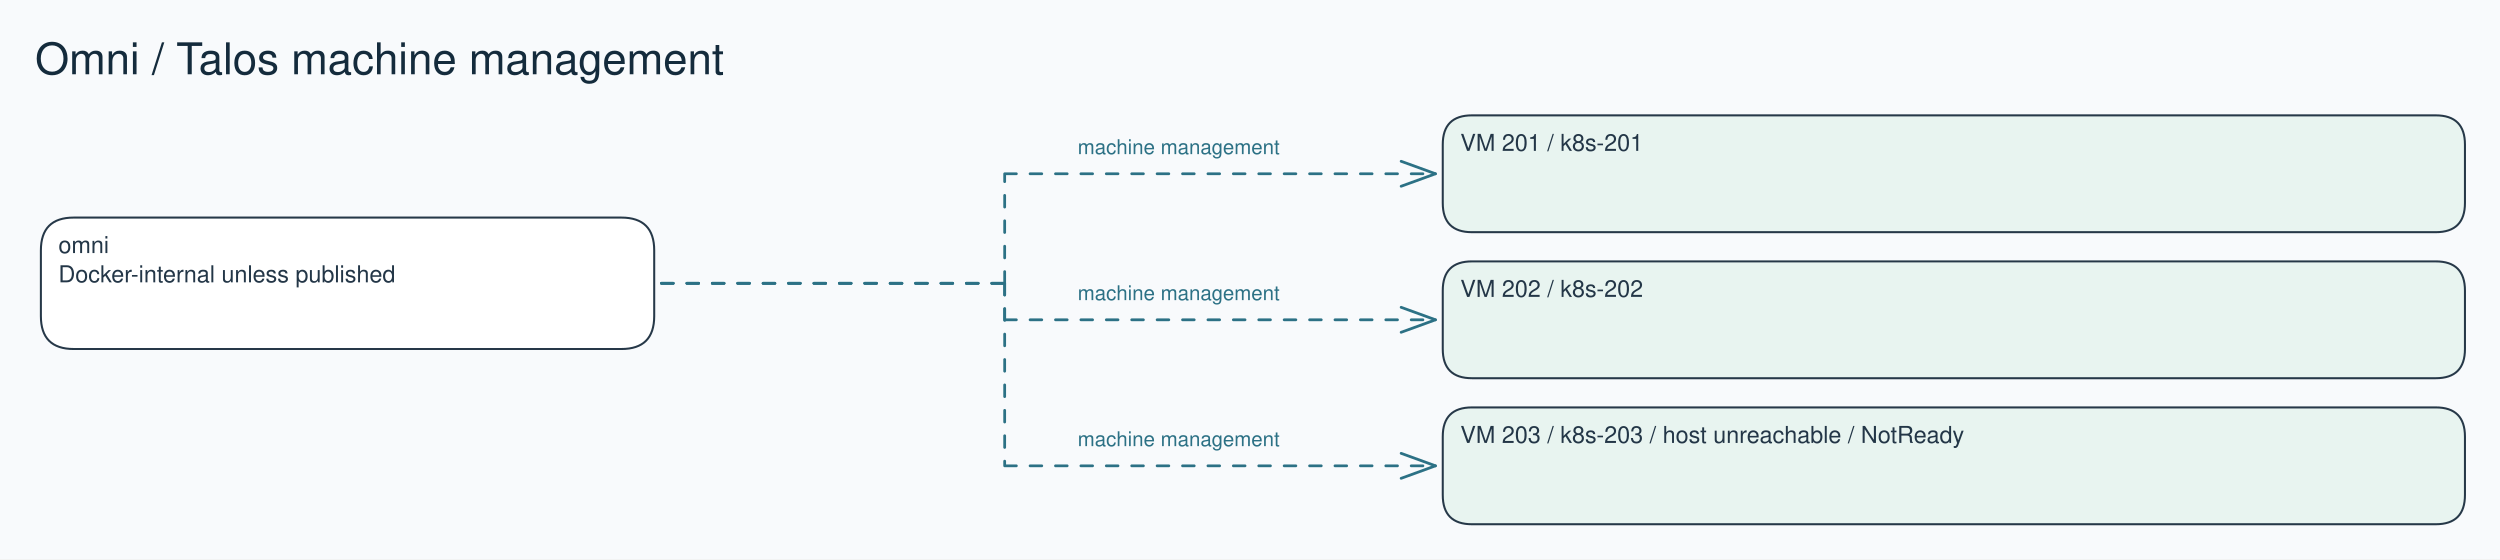
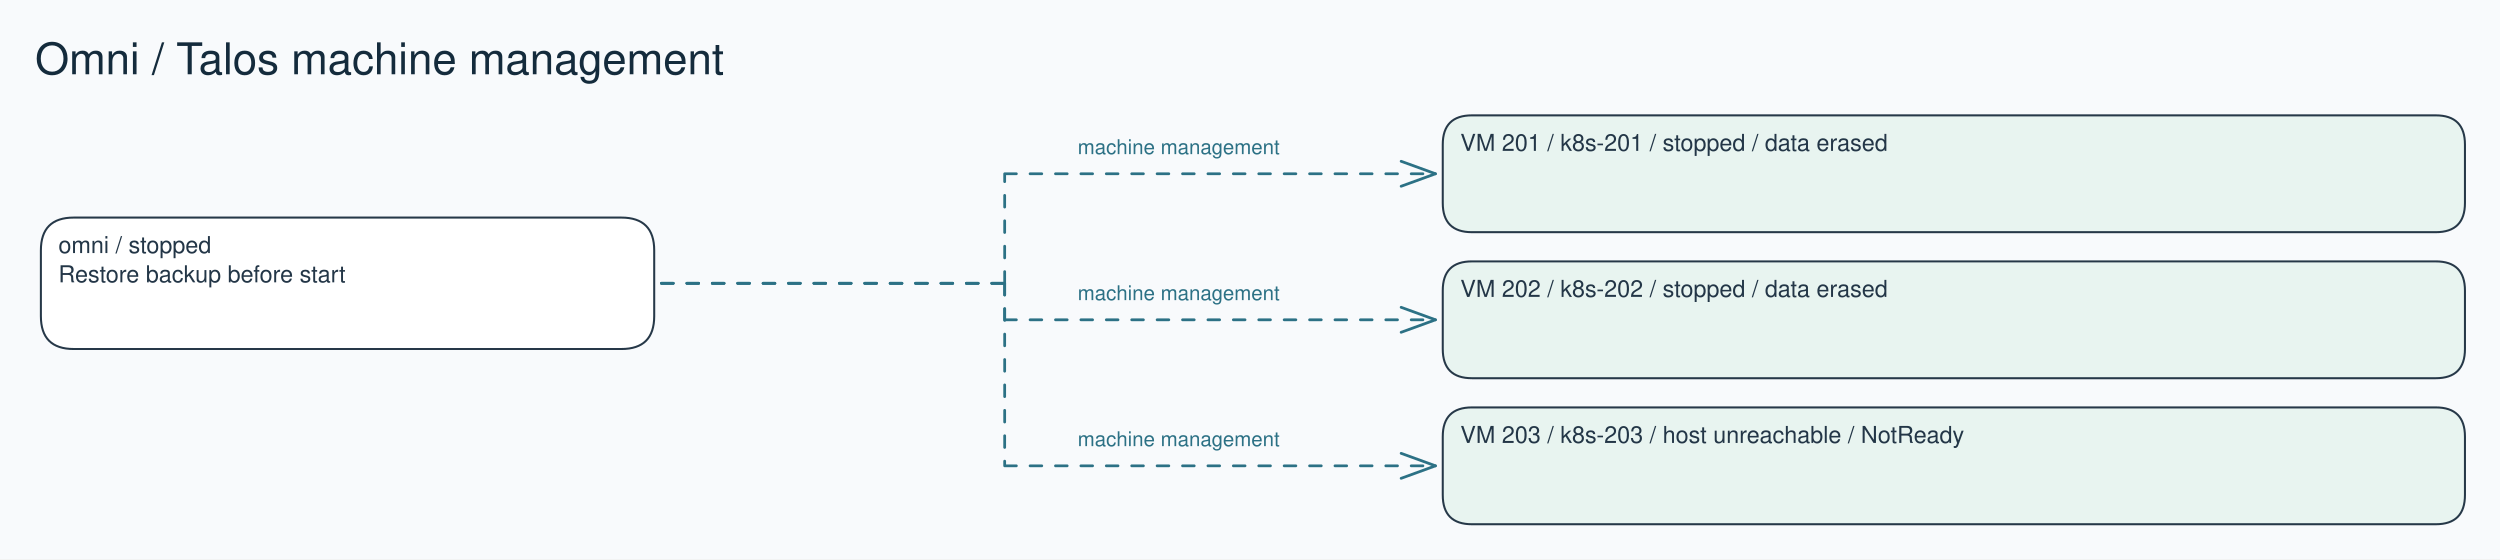
<svg xmlns="http://www.w3.org/2000/svg" version="1.1" viewBox="0 0 1712 383" width="1712" height="383">
  <defs>
    <style class="style-fonts">
      </style>
  </defs>
  <rect x="0" y="0" width="1712" height="383" fill="#f8fafc" />
  <g transform="translate(24 24) rotate(0 269.7 18.75)">
    <text x="0" y="26.851" font-family="Helvetica, sans-serif, Segoe UI Emoji" font-size="30px" fill="#142b3c" text-anchor="start" style="white-space: pre;" direction="ltr" dominant-baseline="alphabetic">Omni / Talos machine management</text>
  </g>
  <g stroke-linecap="round" transform="translate(28 149) rotate(0 210 45)">
-     <path d="M22.5 0 C118.77 0, 215.03 0, 397.5 0 C412.5 0, 420 7.5, 420 22.5 C420 37.7, 420 52.9, 420 67.5 C420 82.5, 412.5 90, 397.5 90 C309.68 90, 221.87 90, 22.5 90 C7.5 90, 0 82.5, 0 67.5 C0 50.35, 0 33.21, 0 22.5 C0 7.5, 7.5 0, 22.5 0" stroke="none" stroke-width="0" fill="#ffffff" />
-     <path d="M22.5 0 C119.59 0, 216.68 0, 397.5 0 M22.5 0 C148.11 0, 273.73 0, 397.5 0 M397.5 0 C412.5 0, 420 7.5, 420 22.5 M397.5 0 C412.5 0, 420 7.5, 420 22.5 M420 22.5 C420 37.47, 420 52.44, 420 67.5 M420 22.5 C420 36.32, 420 50.15, 420 67.5 M420 67.5 C420 82.5, 412.5 90, 397.5 90 M420 67.5 C420 82.5, 412.5 90, 397.5 90 M397.5 90 C263.83 90, 130.16 90, 22.5 90 M397.5 90 C287.33 90, 177.16 90, 22.5 90 M22.5 90 C7.5 90, 0 82.5, 0 67.5 M22.5 90 C7.5 90, 0 82.5, 0 67.5 M0 67.5 C0 55.69, 0 43.88, 0 22.5 M0 67.5 C0 54.56, 0 41.62, 0 22.5 M0 22.5 C0 7.5, 7.5 0, 22.5 0 M0 22.5 C0 7.5, 7.5 0, 22.5 0" stroke="#263848" stroke-width="1.4" fill="none" />
+     <path d="M22.5 0 C111.21 0, 199.93 0, 397.5 0 C412.5 0, 420 7.5, 420 22.5 C420 34.47, 420 46.44, 420 67.5 C420 82.5, 412.5 90, 397.5 90 C302.63 90, 207.77 90, 22.5 90 C7.5 90, 0 82.5, 0 67.5 C0 50.84, 0 34.18, 0 22.5 C0 7.5, 7.5 0, 22.5 0" stroke="none" stroke-width="0" fill="#ffffff" />
+     <path d="M22.5 0 C119.6 0, 216.71 0, 397.5 0 M22.5 0 C166.09 0, 309.69 0, 397.5 0 M397.5 0 C412.5 0, 420 7.5, 420 22.5 M397.5 0 C412.5 0, 420 7.5, 420 22.5 M420 22.5 C420 35.56, 420 48.62, 420 67.5 M420 22.5 C420 32.08, 420 41.66, 420 67.5 M420 67.5 C420 82.5, 412.5 90, 397.5 90 M420 67.5 C420 82.5, 412.5 90, 397.5 90 M397.5 90 C285.93 90, 174.37 90, 22.5 90 M397.5 90 C308.94 90, 220.37 90, 22.5 90 M22.5 90 C7.5 90, 0 82.5, 0 67.5 M22.5 90 C7.5 90, 0 82.5, 0 67.5 M0 67.5 C0 56.53, 0 45.56, 0 22.5 M0 67.5 C0 50.61, 0 33.72, 0 22.5 M0 22.5 C0 7.5, 7.5 0, 22.5 0 M0 22.5 C0 7.5, 7.5 0, 22.5 0" stroke="#263848" stroke-width="1.4" fill="none" />
  </g>
  <g transform="translate(40 159) rotate(0 198 35)">
-     <text x="0" y="14.32" font-family="Helvetica, sans-serif, Segoe UI Emoji" font-size="16px" fill="#233647" text-anchor="start" style="white-space: pre;" direction="ltr" dominant-baseline="alphabetic">omni</text>
-     <text x="0" y="34.32" font-family="Helvetica, sans-serif, Segoe UI Emoji" font-size="16px" fill="#233647" text-anchor="start" style="white-space: pre;" direction="ltr" dominant-baseline="alphabetic">Docker-internal unless published</text>
+     <text x="0" y="14.32" font-family="Helvetica, sans-serif, Segoe UI Emoji" font-size="16px" fill="#233647" text-anchor="start" style="white-space: pre;" direction="ltr" dominant-baseline="alphabetic">omni / stopped</text>
+     <text x="0" y="34.32" font-family="Helvetica, sans-serif, Segoe UI Emoji" font-size="16px" fill="#233647" text-anchor="start" style="white-space: pre;" direction="ltr" dominant-baseline="alphabetic">Restore backup before start</text>
  </g>
  <g stroke-linecap="round" transform="translate(988 79) rotate(0 350 40)">
-     <path d="M20 0 C215.81 0, 411.61 0, 680 0 C693.33 0, 700 6.67, 700 20 C700 35.54, 700 51.08, 700 60 C700 73.33, 693.33 80, 680 80 C478.69 80, 277.37 80, 20 80 C6.67 80, 0 73.33, 0 60 C0 49.3, 0 38.6, 0 20 C0 6.67, 6.67 0, 20 0" stroke="none" stroke-width="0" fill="#e8f4f0" />
-     <path d="M20 0 C190.88 0, 361.77 0, 680 0 M20 0 C204.11 0, 388.23 0, 680 0 M680 0 C693.33 0, 700 6.67, 700 20 M680 0 C693.33 0, 700 6.67, 700 20 M700 20 C700 34.71, 700 49.42, 700 60 M700 20 C700 31.45, 700 42.9, 700 60 M700 60 C700 73.33, 693.33 80, 680 80 M700 60 C700 73.33, 693.33 80, 680 80 M680 80 C424.05 80, 168.1 80, 20 80 M680 80 C465.22 80, 250.43 80, 20 80 M20 80 C6.67 80, 0 73.33, 0 60 M20 80 C6.67 80, 0 73.33, 0 60 M0 60 C0 50.56, 0 41.11, 0 20 M0 60 C0 50.38, 0 40.76, 0 20 M0 20 C0 6.67, 6.67 0, 20 0 M0 20 C0 6.67, 6.67 0, 20 0" stroke="#263848" stroke-width="1.4" fill="none" />
+     <path d="M20 0 C202.51 0, 385.03 0, 680 0 C693.33 0, 700 6.67, 700 20 C700 32.67, 700 45.34, 700 60 C700 73.33, 693.33 80, 680 80 C466.28 80, 252.56 80, 20 80 C6.67 80, 0 73.33, 0 60 C0 49.73, 0 39.47, 0 20 C0 6.67, 6.67 0, 20 0" stroke="none" stroke-width="0" fill="#e8f4f0" />
+     <path d="M20 0 C190.91 0, 361.82 0, 680 0 M20 0 C235.76 0, 451.51 0, 680 0 M680 0 C693.33 0, 700 6.67, 700 20 M680 0 C693.33 0, 700 6.67, 700 20 M700 20 C700 33.01, 700 46.02, 700 60 M700 20 C700 35.68, 700 51.35, 700 60 M700 60 C700 73.33, 693.33 80, 680 80 M700 60 C700 73.33, 693.33 80, 680 80 M680 80 C462.95 80, 245.91 80, 20 80 M680 80 C503.24 80, 326.49 80, 20 80 M20 80 C6.67 80, 0 73.33, 0 60 M20 80 C6.67 80, 0 73.33, 0 60 M0 60 C0 51.3, 0 42.61, 0 20 M0 60 C0 46.87, 0 33.74, 0 20 M0 20 C0 6.67, 6.67 0, 20 0 M0 20 C0 6.67, 6.67 0, 20 0" stroke="#263848" stroke-width="1.4" fill="none" />
  </g>
  <g transform="translate(1000 89) rotate(0 338 30)">
-     <text x="0" y="14.32" font-family="Helvetica, sans-serif, Segoe UI Emoji" font-size="16px" fill="#233647" text-anchor="start" style="white-space: pre;" direction="ltr" dominant-baseline="alphabetic">VM 201 / k8s-201</text>
+     <text x="0" y="14.32" font-family="Helvetica, sans-serif, Segoe UI Emoji" font-size="16px" fill="#233647" text-anchor="start" style="white-space: pre;" direction="ltr" dominant-baseline="alphabetic">VM 201 / k8s-201 / stopped / data erased</text>
  </g>
  <g stroke-linecap="round">
    <g transform="translate(453 194) rotate(0 265 -37.5)">
-       <path d="M0 0 C60.85 0, 121.69 0, 235 0 M235 0 C235 -16.72, 235 -33.44, 235 -75 M235 -75 C321.74 -75, 408.49 -75, 530 -75" stroke="#2c7185" stroke-width="1.9" fill="none" stroke-dasharray="8 9.4" />
+       <path d="M0 0 C60.86 0, 121.71 0, 235 0 M235 0 C235 -20.32, 235 -40.63, 235 -75 M235 -75 C297.02 -75, 359.05 -75, 530 -75" stroke="#2c7185" stroke-width="1.9" fill="none" stroke-dasharray="8 9.4" />
    </g>
    <g transform="translate(453 194) rotate(0 265 -37.5)">
-       <path d="M506.51 -66.45 C512.59 -68.66, 518.67 -70.88, 530 -75" stroke="#2c7185" stroke-width="1.9" fill="none" />
+       <path d="M506.51 -66.45 C512.59 -68.66, 518.68 -70.88, 530 -75" stroke="#2c7185" stroke-width="1.9" fill="none" />
    </g>
    <g transform="translate(453 194) rotate(0 265 -37.5)">
-       <path d="M506.51 -83.55 C512.59 -81.34, 518.67 -79.12, 530 -75" stroke="#2c7185" stroke-width="1.9" fill="none" />
+       <path d="M506.51 -83.55 C512.59 -81.34, 518.68 -79.12, 530 -75" stroke="#2c7185" stroke-width="1.9" fill="none" />
    </g>
  </g>
  <mask />
  <g transform="translate(738 93) rotate(0 73.08 8.75)">
    <text x="0" y="12.53" font-family="Helvetica, sans-serif, Segoe UI Emoji" font-size="14px" fill="#2c7185" text-anchor="start" style="white-space: pre;" direction="ltr" dominant-baseline="alphabetic">machine management</text>
  </g>
  <g stroke-linecap="round" transform="translate(988 179) rotate(0 350 40)">
-     <path d="M20 0 C268.57 0, 517.13 0, 680 0 C693.33 0, 700 6.67, 700 20 C700 31.6, 700 43.2, 700 60 C700 73.33, 693.33 80, 680 80 C517.17 80, 354.35 80, 20 80 C6.67 80, 0 73.33, 0 60 C0 50.38, 0 40.76, 0 20 C0 6.67, 6.67 0, 20 0" stroke="none" stroke-width="0" fill="#e8f4f0" />
-     <path d="M20 0 C190.9 0, 361.79 0, 680 0 M20 0 C262.18 0, 504.35 0, 680 0 M680 0 C693.33 0, 700 6.67, 700 20 M680 0 C693.33 0, 700 6.67, 700 20 M700 20 C700 29.51, 700 39.02, 700 60 M700 20 C700 29.77, 700 39.54, 700 60 M700 60 C700 73.33, 693.33 80, 680 80 M700 60 C700 73.33, 693.33 80, 680 80 M680 80 C514.67 80, 349.35 80, 20 80 M680 80 C423.45 80, 166.9 80, 20 80 M20 80 C6.67 80, 0 73.33, 0 60 M20 80 C6.67 80, 0 73.33, 0 60 M0 60 C0 44.67, 0 29.33, 0 20 M0 60 C0 46.16, 0 32.31, 0 20 M0 20 C0 6.67, 6.67 0, 20 0 M0 20 C0 6.67, 6.67 0, 20 0" stroke="#263848" stroke-width="1.4" fill="none" />
+     <path d="M20 0 C255.27 0, 490.55 0, 680 0 C693.33 0, 700 6.67, 700 20 C700 28.73, 700 37.45, 700 60 C700 73.33, 693.33 80, 680 80 C504.77 80, 329.53 80, 20 80 C6.67 80, 0 73.33, 0 60 C0 50.82, 0 41.63, 0 20 C0 6.67, 6.67 0, 20 0" stroke="none" stroke-width="0" fill="#e8f4f0" />
+     <path d="M20 0 C190.92 0, 361.84 0, 680 0 M20 0 C161.82 0, 303.64 0, 680 0 M680 0 C693.33 0, 700 6.67, 700 20 M680 0 C693.33 0, 700 6.67, 700 20 M700 20 C700 35.81, 700 51.62, 700 60 M700 20 C700 34, 700 48, 700 60 M700 60 C700 73.33, 693.33 80, 680 80 M700 60 C700 73.33, 693.33 80, 680 80 M680 80 C421.58 80, 163.16 80, 20 80 M680 80 C461.48 80, 242.95 80, 20 80 M20 80 C6.67 80, 0 73.33, 0 60 M20 80 C6.67 80, 0 73.33, 0 60 M0 60 C0 45.41, 0 30.83, 0 20 M0 60 C0 50.65, 0 41.29, 0 20 M0 20 C0 6.67, 6.67 0, 20 0 M0 20 C0 6.67, 6.67 0, 20 0" stroke="#263848" stroke-width="1.4" fill="none" />
  </g>
  <g transform="translate(1000 189) rotate(0 338 30)">
-     <text x="0" y="14.32" font-family="Helvetica, sans-serif, Segoe UI Emoji" font-size="16px" fill="#233647" text-anchor="start" style="white-space: pre;" direction="ltr" dominant-baseline="alphabetic">VM 202 / k8s-202</text>
+     <text x="0" y="14.32" font-family="Helvetica, sans-serif, Segoe UI Emoji" font-size="16px" fill="#233647" text-anchor="start" style="white-space: pre;" direction="ltr" dominant-baseline="alphabetic">VM 202 / k8s-202 / stopped / data erased</text>
  </g>
  <g stroke-linecap="round">
    <g transform="translate(453 194) rotate(0 265 12.5)">
-       <path d="M0 0 C60.85 0, 121.7 0, 235 0 M235 0 C235 7.77, 235 15.55, 235 25 M235 25 C304.2 25, 373.4 25, 530 25" stroke="#2c7185" stroke-width="1.9" fill="none" stroke-dasharray="8 9.4" />
+       <path d="M0 0 C60.86 0, 121.72 0, 235 0 M235 0 C235 8.97, 235 17.94, 235 25 M235 25 C338.48 25, 441.96 25, 530 25" stroke="#2c7185" stroke-width="1.9" fill="none" stroke-dasharray="8 9.4" />
    </g>
    <g transform="translate(453 194) rotate(0 265 12.5)">
-       <path d="M506.51 33.55 C512.59 31.34, 518.67 29.12, 530 25" stroke="#2c7185" stroke-width="1.9" fill="none" />
+       <path d="M506.51 33.55 C512.59 31.34, 518.68 29.12, 530 25" stroke="#2c7185" stroke-width="1.9" fill="none" />
    </g>
    <g transform="translate(453 194) rotate(0 265 12.5)">
-       <path d="M506.51 16.45 C512.59 18.66, 518.67 20.88, 530 25" stroke="#2c7185" stroke-width="1.9" fill="none" />
+       <path d="M506.51 16.45 C512.59 18.66, 518.68 20.88, 530 25" stroke="#2c7185" stroke-width="1.9" fill="none" />
    </g>
  </g>
  <mask />
  <g transform="translate(738 193) rotate(0 73.08 8.75)">
    <text x="0" y="12.53" font-family="Helvetica, sans-serif, Segoe UI Emoji" font-size="14px" fill="#2c7185" text-anchor="start" style="white-space: pre;" direction="ltr" dominant-baseline="alphabetic">machine management</text>
  </g>
  <g stroke-linecap="round" transform="translate(988 279) rotate(0 350 40)">
-     <path d="M20 0 C189.33 0, 358.65 0, 680 0 C693.33 0, 700 6.67, 700 20 C700 35.65, 700 51.31, 700 60 C700 73.33, 693.33 80, 680 80 C423.66 80, 167.32 80, 20 80 C6.67 80, 0 73.33, 0 60 C0 51.46, 0 42.93, 0 20 C0 6.67, 6.67 0, 20 0" stroke="none" stroke-width="0" fill="#e8f4f0" />
-     <path d="M20 0 C190.91 0, 361.81 0, 680 0 M20 0 C188.24 0, 356.48 0, 680 0 M680 0 C693.33 0, 700 6.67, 700 20 M680 0 C693.33 0, 700 6.67, 700 20 M700 20 C700 32.31, 700 44.62, 700 60 M700 20 C700 28.1, 700 36.19, 700 60 M700 60 C700 73.33, 693.33 80, 680 80 M700 60 C700 73.33, 693.33 80, 680 80 M680 80 C473.3 80, 266.6 80, 20 80 M680 80 C513.68 80, 347.37 80, 20 80 M20 80 C6.67 80, 0 73.33, 0 60 M20 80 C6.67 80, 0 73.33, 0 60 M0 60 C0 46.78, 0 33.55, 0 20 M0 60 C0 49.93, 0 39.86, 0 20 M0 20 C0 6.67, 6.67 0, 20 0 M0 20 C0 6.67, 6.67 0, 20 0" stroke="#263848" stroke-width="1.4" fill="none" />
+     <path d="M20 0 C176.03 0, 332.07 0, 680 0 C693.33 0, 700 6.67, 700 20 C700 32.78, 700 45.57, 700 60 C700 73.33, 693.33 80, 680 80 C543.25 80, 406.5 80, 20 80 C6.67 80, 0 73.33, 0 60 C0 51.9, 0 43.79, 0 20 C0 6.67, 6.67 0, 20 0" stroke="none" stroke-width="0" fill="#e8f4f0" />
+     <path d="M20 0 C190.93 0, 361.87 0, 680 0 M20 0 C219.88 0, 419.77 0, 680 0 M680 0 C693.33 0, 700 6.67, 700 20 M680 0 C693.33 0, 700 6.67, 700 20 M700 20 C700 30.61, 700 41.22, 700 60 M700 20 C700 32.32, 700 44.65, 700 60 M700 60 C700 73.33, 693.33 80, 680 80 M700 60 C700 73.33, 693.33 80, 680 80 M680 80 C512.2 80, 344.41 80, 20 80 M680 80 C419.71 80, 159.42 80, 20 80 M20 80 C6.67 80, 0 73.33, 0 60 M20 80 C6.67 80, 0 73.33, 0 60 M0 60 C0 47.53, 0 35.05, 0 20 M0 60 C0 46.42, 0 32.84, 0 20 M0 20 C0 6.67, 6.67 0, 20 0 M0 20 C0 6.67, 6.67 0, 20 0" stroke="#263848" stroke-width="1.4" fill="none" />
  </g>
  <g transform="translate(1000 289) rotate(0 338 30)">
    <text x="0" y="14.32" font-family="Helvetica, sans-serif, Segoe UI Emoji" font-size="16px" fill="#233647" text-anchor="start" style="white-space: pre;" direction="ltr" dominant-baseline="alphabetic">VM 203 / k8s-203 / host unreachable / NotReady</text>
  </g>
  <g stroke-linecap="round">
    <g transform="translate(453 194) rotate(0 265 62.5)">
-       <path d="M0 0 C60.86 0, 121.71 0, 235 0 M235 0 C235 49.86, 235 99.72, 235 125 M235 125 C345.66 125, 456.32 125, 530 125" stroke="#2c7185" stroke-width="1.9" fill="none" stroke-dasharray="8 9.4" />
+       <path d="M0 0 C60.87 0, 121.73 0, 235 0 M235 0 C235 30.86, 235 61.71, 235 125 M235 125 C320.94 125, 406.88 125, 530 125" stroke="#2c7185" stroke-width="1.9" fill="none" stroke-dasharray="8 9.4" />
    </g>
    <g transform="translate(453 194) rotate(0 265 62.5)">
-       <path d="M506.51 133.55 C512.59 131.34, 518.67 129.12, 530 125" stroke="#2c7185" stroke-width="1.9" fill="none" />
+       <path d="M506.51 133.55 C512.59 131.34, 518.68 129.12, 530 125" stroke="#2c7185" stroke-width="1.9" fill="none" />
    </g>
    <g transform="translate(453 194) rotate(0 265 62.5)">
-       <path d="M506.51 116.45 C512.59 118.66, 518.67 120.88, 530 125" stroke="#2c7185" stroke-width="1.9" fill="none" />
+       <path d="M506.51 116.45 C512.59 118.66, 518.68 120.88, 530 125" stroke="#2c7185" stroke-width="1.9" fill="none" />
    </g>
  </g>
  <mask />
  <g transform="translate(738 293) rotate(0 73.08 8.75)">
    <text x="0" y="12.53" font-family="Helvetica, sans-serif, Segoe UI Emoji" font-size="14px" fill="#2c7185" text-anchor="start" style="white-space: pre;" direction="ltr" dominant-baseline="alphabetic">machine management</text>
  </g>
</svg>
